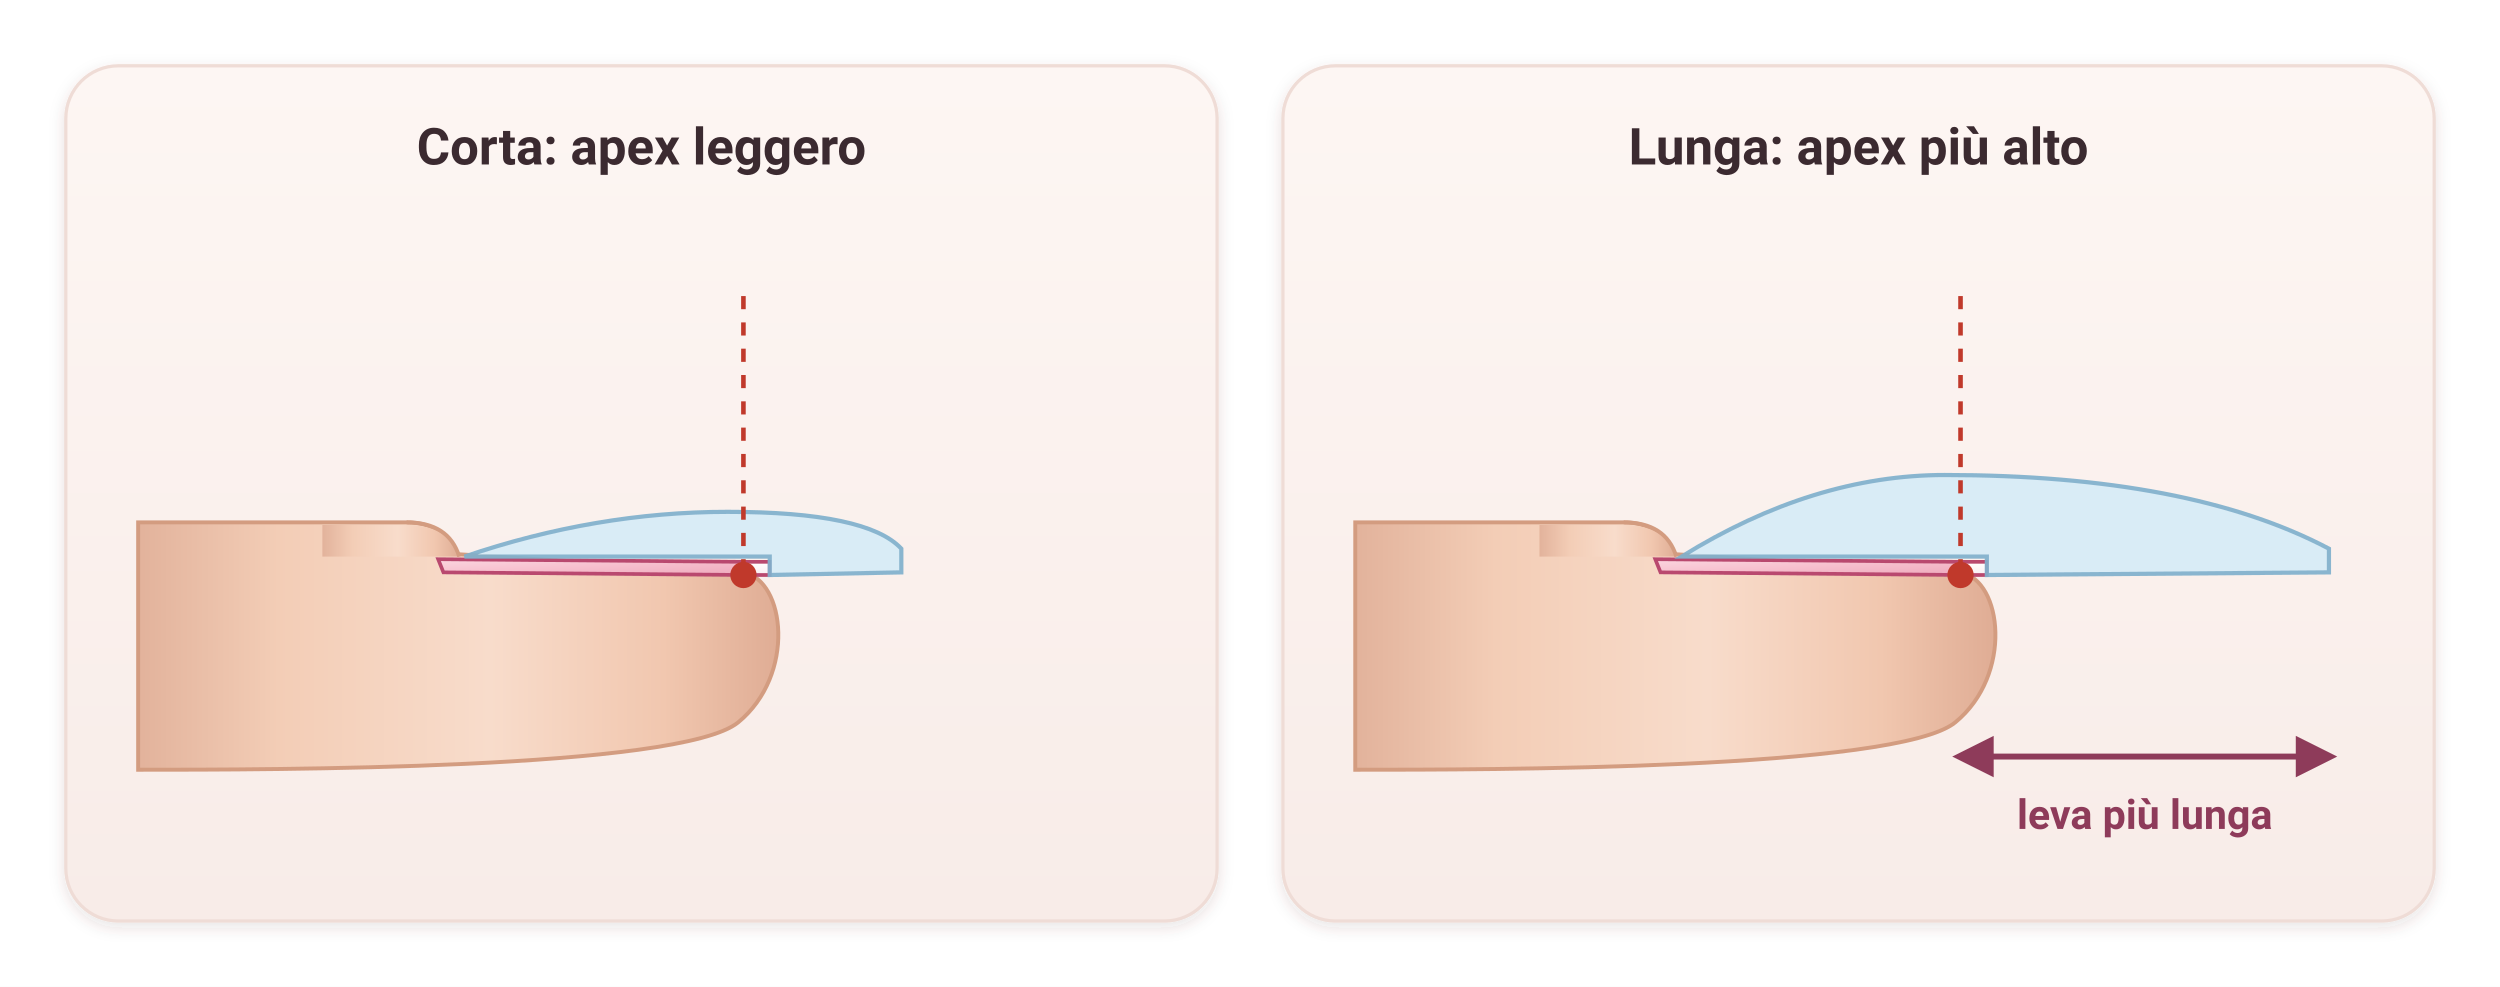
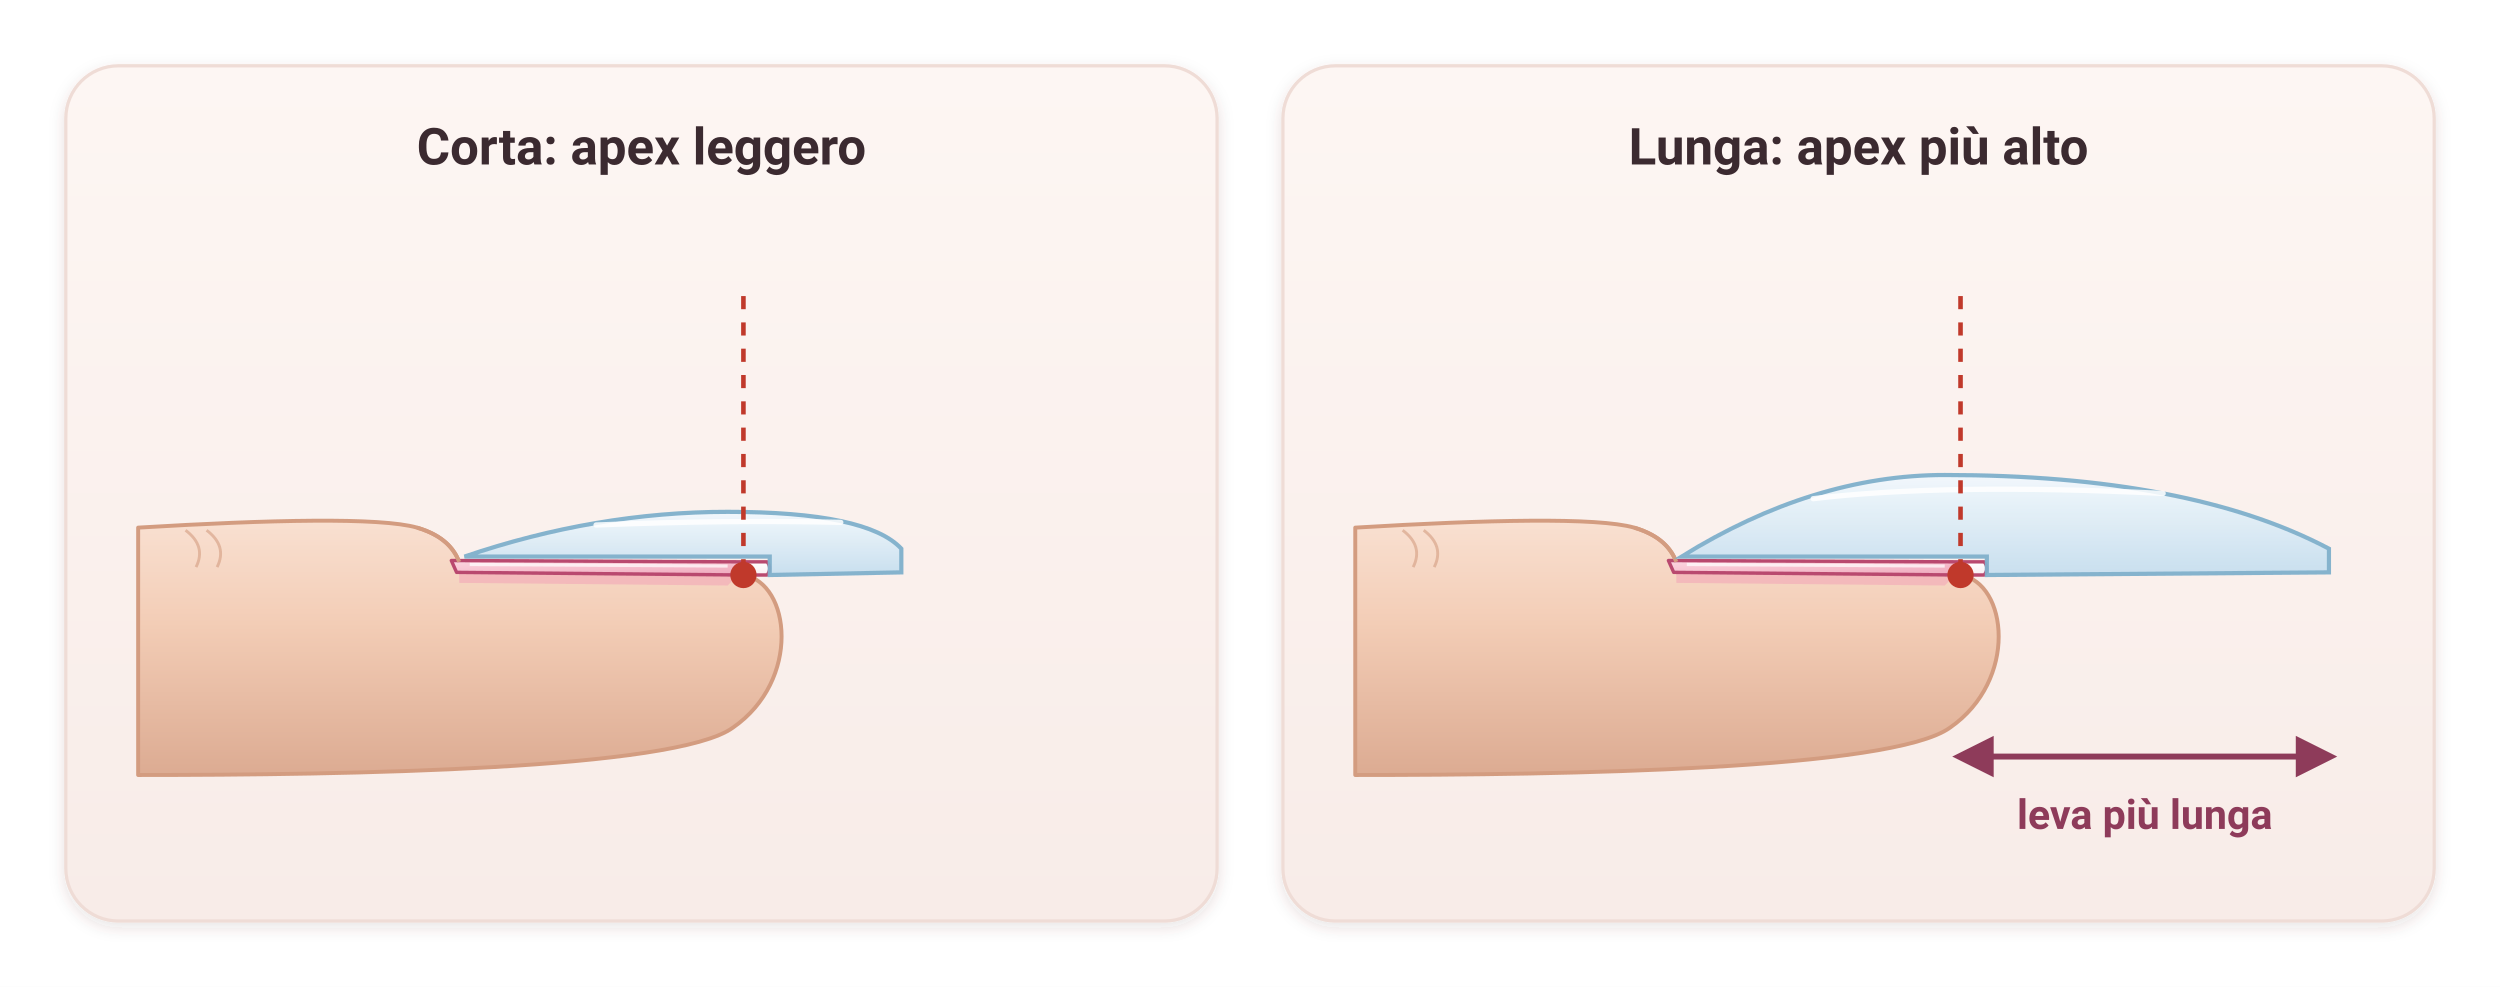
<svg xmlns="http://www.w3.org/2000/svg" viewBox="0 0 760 300" width="760" height="300" font-family="system-ui, -apple-system, 'Segoe UI', Roboto, Arial, sans-serif" role="img">
  <rect width="100%" height="100%" fill="#ffffff" />
  <defs>
-     <linearGradient id="nxSkin" x1="0" y1="0" x2="1" y2="0">
-       <stop offset="0" stop-color="#e2b29b" />
-       <stop offset=".22" stop-color="#f3cdb6" />
-       <stop offset=".55" stop-color="#f8dccb" />
-       <stop offset=".82" stop-color="#f1c7af" />
-       <stop offset="1" stop-color="#dfac94" />
-     </linearGradient>
    <linearGradient id="nxNail" x1="0" y1="0" x2="1" y2="1">
      <stop offset="0" stop-color="#fbd6e0" />
      <stop offset=".45" stop-color="#f7c1cf" />
      <stop offset="1" stop-color="#eeaabd" />
    </linearGradient>
    <linearGradient id="nxFree" x1="0" y1="0" x2="0" y2="1">
      <stop offset="0" stop-color="#ffffff" />
      <stop offset="1" stop-color="#fbeef2" />
    </linearGradient>
    <linearGradient id="nxPanel" x1="0" y1="0" x2="0" y2="1">
      <stop offset="0" stop-color="#fdf6f3" />
      <stop offset="1" stop-color="#f8ece8" />
    </linearGradient>
    <filter id="nxSh" x="-5%" y="-5%" width="110%" height="115%">
      <feDropShadow dx="0" dy="1.5" stdDeviation="2.2" flood-color="#5a2a3a" flood-opacity=".13" />
    </filter>
  </defs>
  <defs>
+     <linearGradient id="bSkinV" x1="0" y1="0" x2="0" y2="1">
+       <stop offset="0" stop-color="#f9e0d1" />
+       <stop offset=".4" stop-color="#f3cdb6" />
+       <stop offset="1" stop-color="#dcab92" />
+     </linearGradient>
+     <linearGradient id="bProdV" x1="0" y1="0" x2="0" y2="1">
+       <stop offset="0" stop-color="#f1f8fd" />
+       <stop offset="1" stop-color="#c6dfee" />
+     </linearGradient>
+   </defs>
+   <defs>
    <marker id="ar" viewBox="0 0 10 10" refX="8" refY="5" markerWidth="7" markerHeight="7" orient="auto-start-reverse">
      <path d="M0,0 L10,5 L0,10 z" fill="#8e3b5a" />
    </marker>
    <marker id="arw" viewBox="0 0 10 10" refX="8" refY="5" markerWidth="7" markerHeight="7" orient="auto-start-reverse">
      <path d="M0,0 L10,5 L0,10 z" fill="#7a6369" />
    </marker>
  </defs>
  <defs>
-     <clipPath id="k96">
+     <clipPath id="k117">
      <rect x="20" y="20" width="350" height="260" rx="16" />
    </clipPath>
  </defs>
  <rect x="20" y="20" width="350" height="260" rx="16" fill="url(#nxPanel)" stroke="#efdcd6" stroke-width="1" filter="url(#nxSh)" />
-   <g clip-path="url(#k96)">
+   <g clip-path="url(#k117)">
    <g transform="translate(130.0,170.0) scale(0.800)">
-       <path d="M-110.0,-14.0 L-8.0,-14.0 Q6.0,-14.0 10.0,-2.0 L120.0,5.0 C136.0,8.0 140.0,44.0 118.0,62.0 C96.0,80.0 -60.0,80.0 -110.0,80.0 Z" fill="url(#nxSkin)" stroke="#d39c80" stroke-width="1.5" />
-       <path d="M4.0,0.0 L120.0,1.0 L120.0,6.0 L6.0,5.0 Z" fill="url(#nxNail)" stroke="#b9496f" stroke-width="1.4" />
-       <path d="M120.0,1.0 L130.0,1.0 L130.0,6.0 L120.0,6.0 Z" fill="url(#nxFree)" stroke="#b9496f" stroke-width="1.4" />
-       <path d="M-40.0,-13.0 L-8.0,-13.0 Q8.0,-13.0 12.0,-1.0 L-40.0,-1.0 Z" fill="url(#nxSkin)" />
-       <path d="M-8.0,-14.0 Q8.0,-14.0 12.0,-1.0" fill="none" stroke="#d39c80" stroke-width="1.5" />
-       <path d="M14.0,-1.0 Q64.0,-18.0 114.0,-18.0 Q167.0,-18.0 180.0,-4.0 L180.0,5.0 L130.0,6.0 L130.0,-1.0 L14.0,-1.0 Z" fill="#d6ebf6" stroke="#7fb0cc" stroke-width="1.6" opacity=".92" />
+       <path d="M-110.0,-12.0 C-60.0,-15.0 -18.0,-16.0 -4.0,-12.0 C6.0,-9.0 10.0,-4.0 12.0,1.0 L120.0,6.0 C138.0,9.0 142.0,46.0 116.0,64.0 C94.0,80.0 -30.0,82.0 -110.0,82.0 L-110.0,82.0 Z" fill="url(#bSkinV)" stroke="#d39c80" stroke-width="1.5" stroke-linejoin="round" />
+       <path d="M-92.0,-11.0 q8,6 4,14 M-84.0,-11.0 q8,6 4,14" fill="none" stroke="#d39c80" stroke-width="1.1" opacity=".6" />
+       <path d="M12.0,5.0 L118.0,6.0 L114.0,10.0 L12.0,9.0 Z" fill="#f2a3b6" opacity=".55" />
+       <path d="M9.0,0.5 L120.0,1.0 L120.0,6.0 L11.0,5.0 Z" fill="url(#nxNail)" stroke="#b9496f" stroke-width="1.3" stroke-linejoin="round" />
+       <path d="M120.0,1.0 L129.0,1.0 Q131.0,3.5 129.0,6.0 L120.0,6.0 Z" fill="url(#nxFree)" stroke="#b9496f" stroke-width="1.3" stroke-linejoin="round" />
+       <line x1="16.0" y1="2.0" x2="114.0" y2="2.6" stroke="#fff" stroke-width="1.2" opacity=".7" />
+       <path d="M-4.0,-12.0 C6.0,-9.0 10.0,-4.0 12.0,1.0" fill="none" stroke="#d39c80" stroke-width="1.5" />
+       <path d="M14.0,-1.0 Q64.0,-18.0 114.0,-18.0 Q167.0,-18.0 180.0,-4.0 L180.0,5.0 L130.0,6.0 L130.0,-1.0 L14.0,-1.0 Z" fill="url(#bProdV)" stroke="#7fb0cc" stroke-width="1.6" opacity=".95" />
+       <path d="M64.0,-13.0 Q114.0,-15.0 157.0,-14.0" fill="none" stroke="#fff" stroke-width="2" stroke-linecap="round" opacity=".85" />
      <circle cx="120.0" cy="6.0" r="5" fill="#c0392b" />
    </g>
    <line x1="226.0" y1="90.0" x2="226.0" y2="176.0" stroke="#c0392b" stroke-width="1.4" stroke-dasharray="4 4" />
  </g>
  <text x="195.0" y="50.0" font-size="15.5" text-anchor="middle" font-weight="700" fill="#3b2a30">Corta: apex leggero</text>
  <defs>
-     <clipPath id="k97">
+     <clipPath id="k118">
      <rect x="390" y="20" width="350" height="260" rx="16" />
    </clipPath>
  </defs>
  <rect x="390" y="20" width="350" height="260" rx="16" fill="url(#nxPanel)" stroke="#efdcd6" stroke-width="1" filter="url(#nxSh)" />
-   <g clip-path="url(#k97)">
+   <g clip-path="url(#k118)">
    <g transform="translate(500.0,170.0) scale(0.800)">
-       <path d="M-110.0,-14.0 L-8.0,-14.0 Q6.0,-14.0 10.0,-2.0 L120.0,5.0 C136.0,8.0 140.0,44.0 118.0,62.0 C96.0,80.0 -60.0,80.0 -110.0,80.0 Z" fill="url(#nxSkin)" stroke="#d39c80" stroke-width="1.5" />
-       <path d="M4.0,0.0 L120.0,1.0 L120.0,6.0 L6.0,5.0 Z" fill="url(#nxNail)" stroke="#b9496f" stroke-width="1.4" />
-       <path d="M120.0,1.0 L130.0,1.0 L130.0,6.0 L120.0,6.0 Z" fill="url(#nxFree)" stroke="#b9496f" stroke-width="1.4" />
-       <path d="M-40.0,-13.0 L-8.0,-13.0 Q8.0,-13.0 12.0,-1.0 L-40.0,-1.0 Z" fill="url(#nxSkin)" />
-       <path d="M-8.0,-14.0 Q8.0,-14.0 12.0,-1.0" fill="none" stroke="#d39c80" stroke-width="1.5" />
-       <path d="M14.0,-1.0 Q64.0,-32.0 114.0,-32.0 Q207.0,-32.0 260.0,-4.0 L260.0,5.0 L130.0,6.0 L130.0,-1.0 L14.0,-1.0 Z" fill="#d6ebf6" stroke="#7fb0cc" stroke-width="1.6" opacity=".92" />
+       <path d="M-110.0,-12.0 C-60.0,-15.0 -18.0,-16.0 -4.0,-12.0 C6.0,-9.0 10.0,-4.0 12.0,1.0 L120.0,6.0 C138.0,9.0 142.0,46.0 116.0,64.0 C94.0,80.0 -30.0,82.0 -110.0,82.0 L-110.0,82.0 Z" fill="url(#bSkinV)" stroke="#d39c80" stroke-width="1.5" stroke-linejoin="round" />
+       <path d="M-92.0,-11.0 q8,6 4,14 M-84.0,-11.0 q8,6 4,14" fill="none" stroke="#d39c80" stroke-width="1.1" opacity=".6" />
+       <path d="M12.0,5.0 L118.0,6.0 L114.0,10.0 L12.0,9.0 Z" fill="#f2a3b6" opacity=".55" />
+       <path d="M9.0,0.5 L120.0,1.0 L120.0,6.0 L11.0,5.0 Z" fill="url(#nxNail)" stroke="#b9496f" stroke-width="1.3" stroke-linejoin="round" />
+       <path d="M120.0,1.0 L129.0,1.0 Q131.0,3.5 129.0,6.0 L120.0,6.0 Z" fill="url(#nxFree)" stroke="#b9496f" stroke-width="1.3" stroke-linejoin="round" />
+       <line x1="16.0" y1="2.0" x2="114.0" y2="2.6" stroke="#fff" stroke-width="1.2" opacity=".7" />
+       <path d="M-4.0,-12.0 C6.0,-9.0 10.0,-4.0 12.0,1.0" fill="none" stroke="#d39c80" stroke-width="1.5" />
+       <path d="M14.0,-1.0 Q64.0,-32.0 114.0,-32.0 Q207.0,-32.0 260.0,-4.0 L260.0,5.0 L130.0,6.0 L130.0,-1.0 L14.0,-1.0 Z" fill="url(#bProdV)" stroke="#7fb0cc" stroke-width="1.6" opacity=".95" />
+       <path d="M64.0,-23.0 Q114.0,-29.0 197.0,-25.0" fill="none" stroke="#fff" stroke-width="2" stroke-linecap="round" opacity=".85" />
      <circle cx="120.0" cy="6.0" r="5" fill="#c0392b" />
    </g>
    <line x1="596.0" y1="230.0" x2="708.0" y2="230.0" stroke="#8e3b5a" stroke-width="1.8" marker-start="url(#ar)" marker-end="url(#ar)" />
    <text x="652.0" y="252.0" font-size="12.5" text-anchor="middle" font-weight="700" fill="#8e3b5a">leva più lunga</text>
    <line x1="596.0" y1="90.0" x2="596.0" y2="176.0" stroke="#c0392b" stroke-width="1.4" stroke-dasharray="4 4" />
  </g>
  <text x="565.0" y="50.0" font-size="15.5" text-anchor="middle" font-weight="700" fill="#3b2a30">Lunga: apex più alto</text>
</svg>
